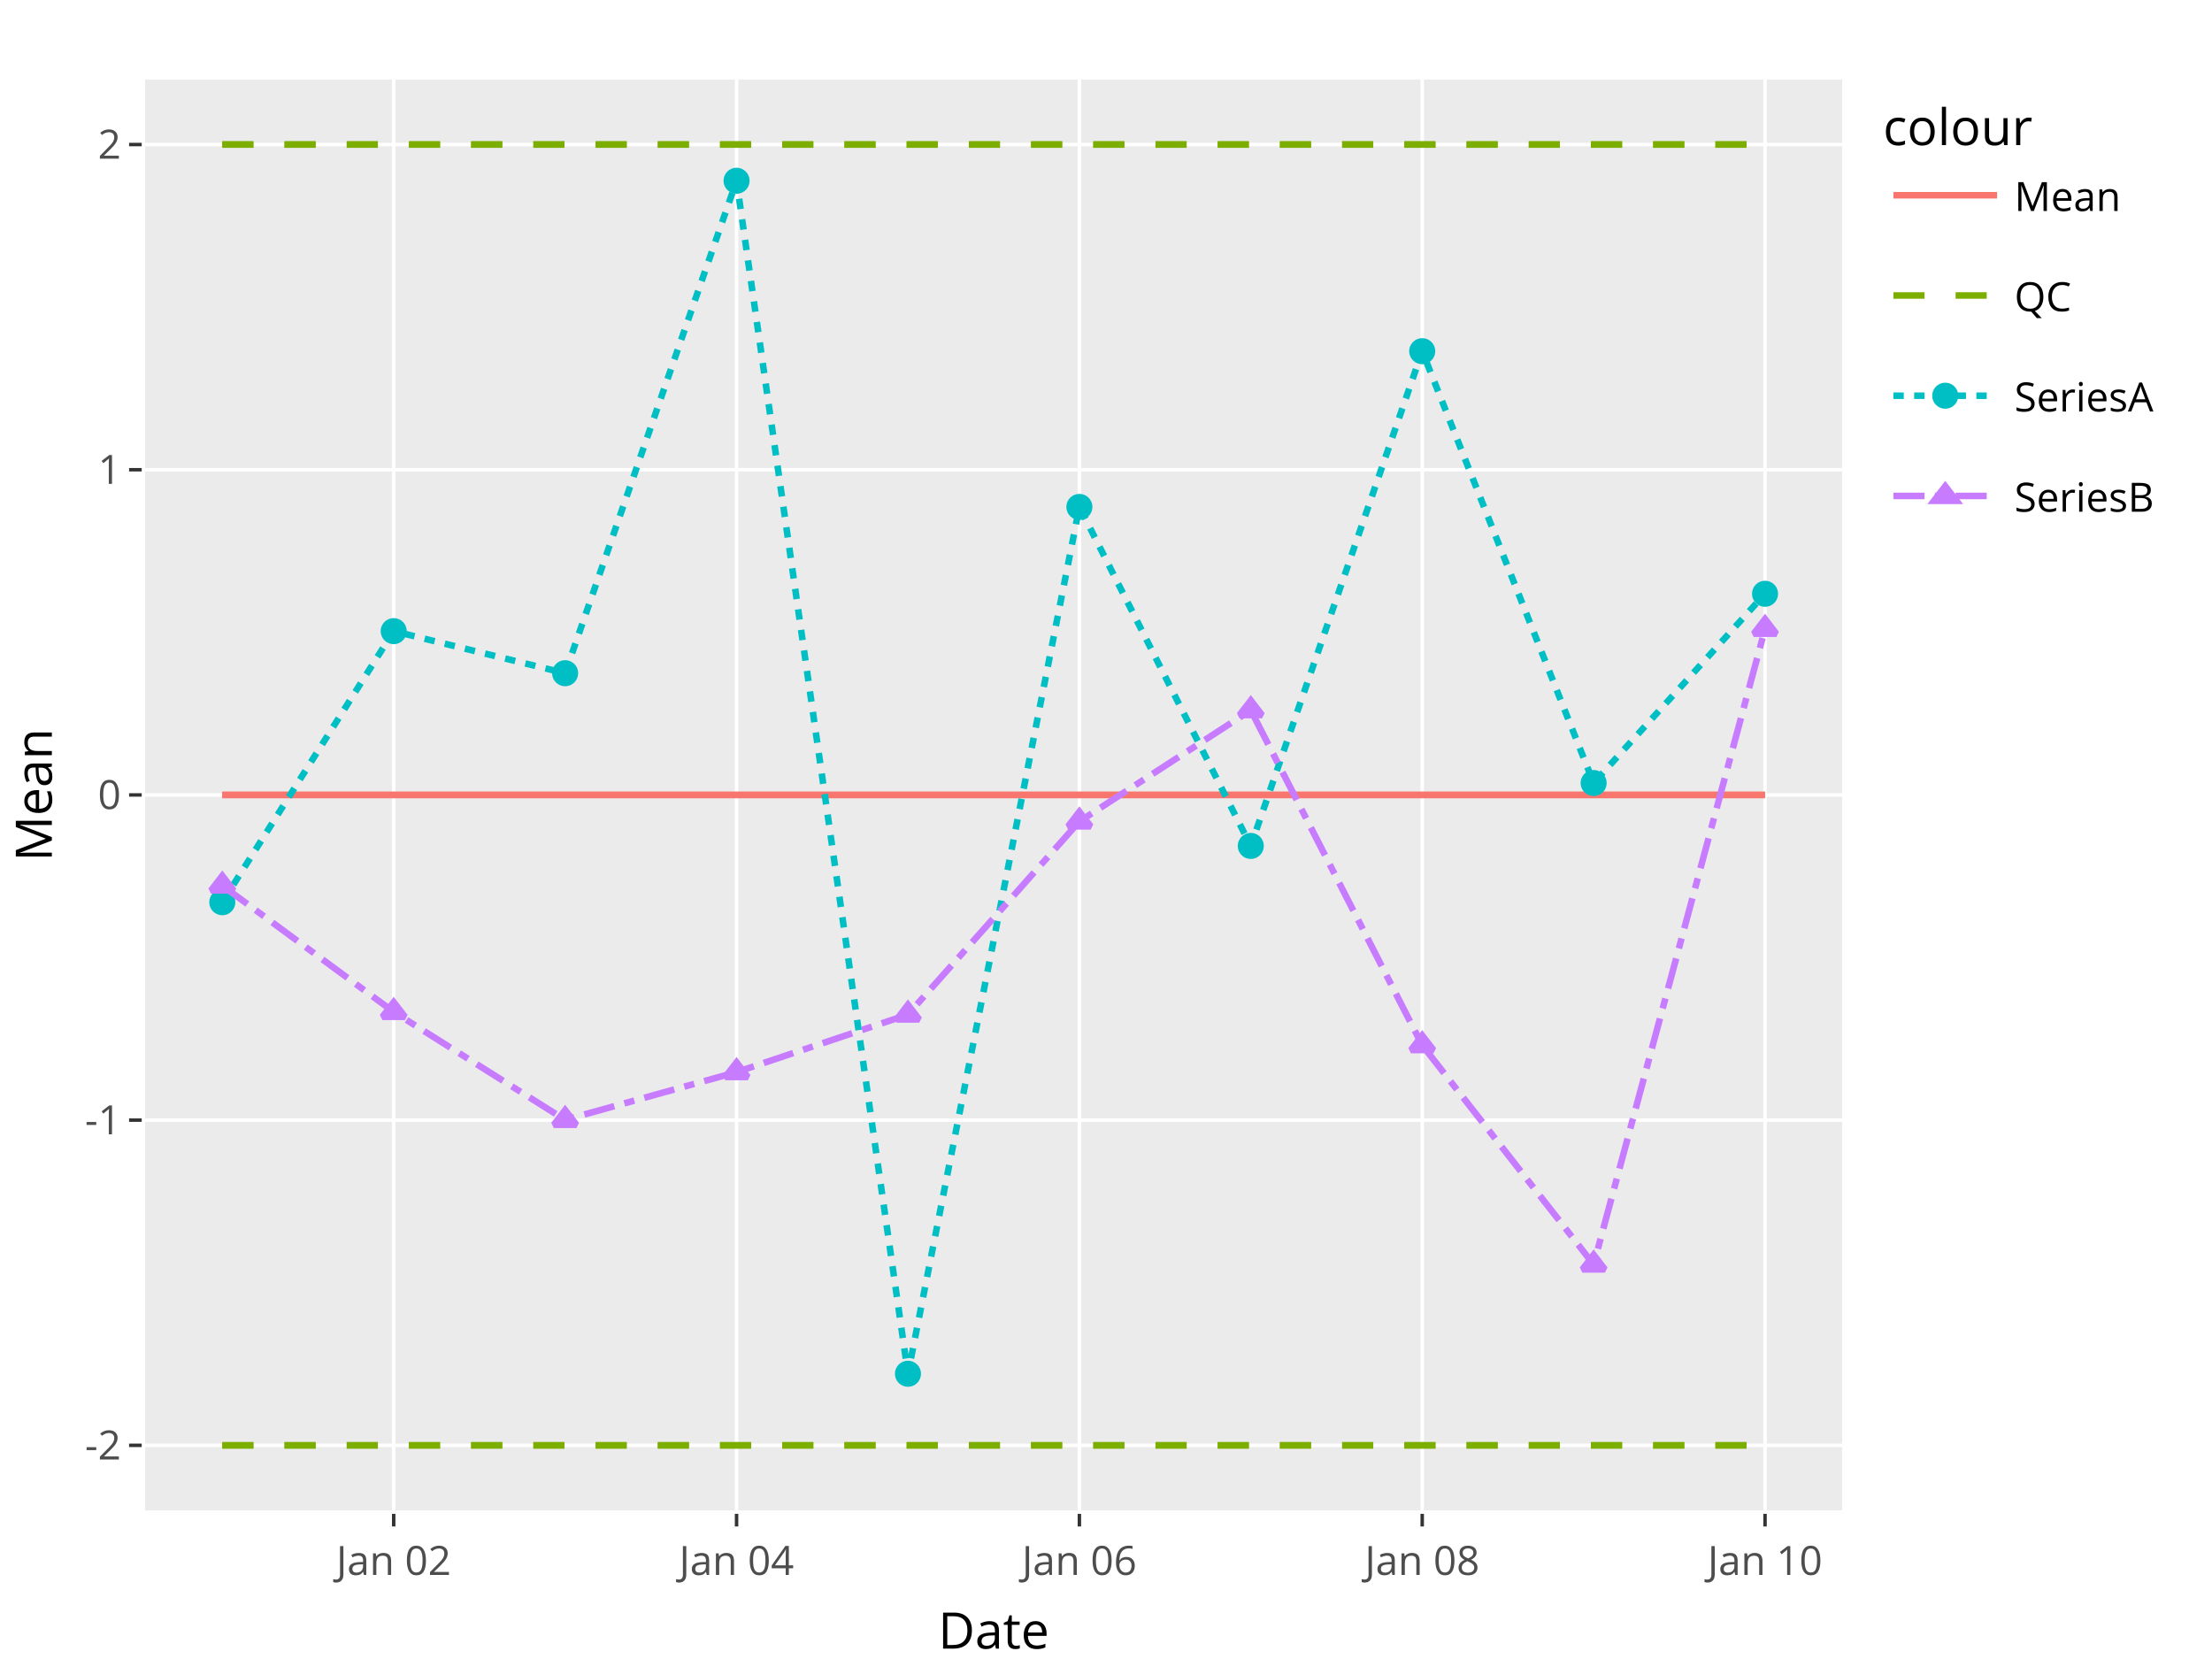
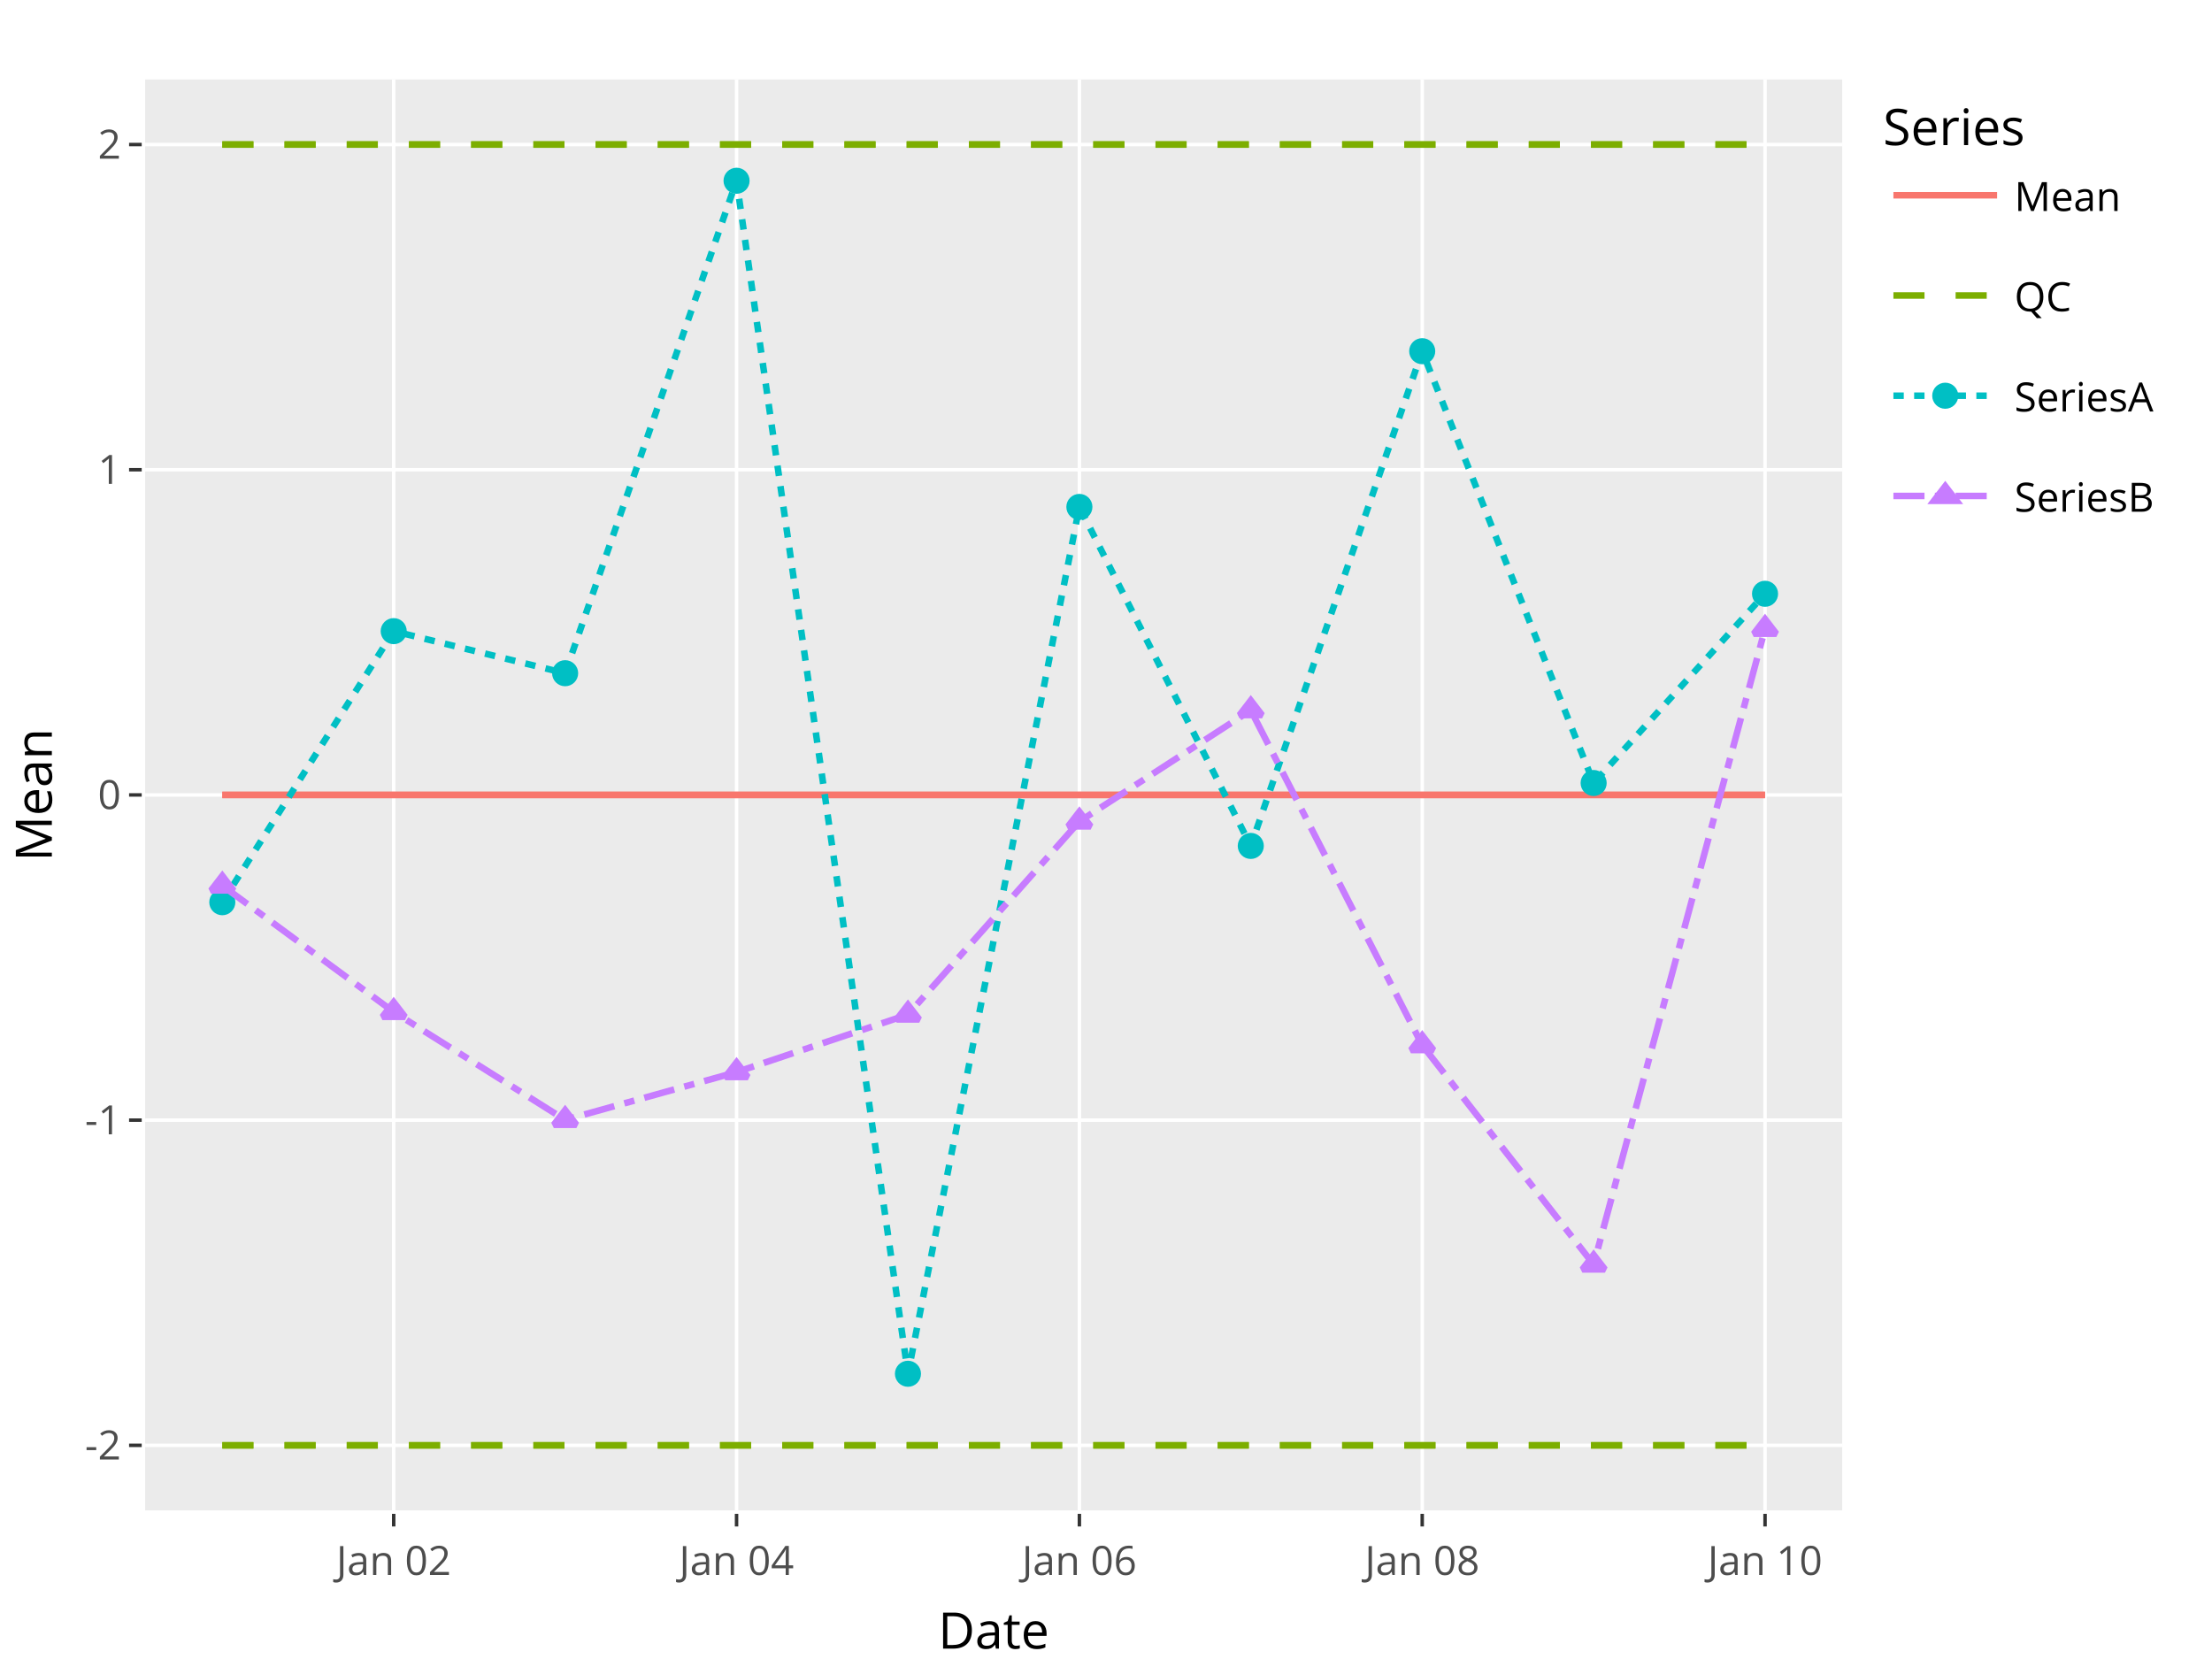
<svg xmlns="http://www.w3.org/2000/svg" class="main-svg" width="640" height="480" style="" viewBox="0 0 640 480">
  <rect x="0" y="0" width="640" height="480" style="fill: rgb(255, 255, 255); fill-opacity: 1;" />
  <defs id="defs-">
    <g class="clips">
      <clipPath id="clipxyplot" class="plotclip">
        <rect width="491" height="414" />
      </clipPath>
      <clipPath class="axesclip" id="clipx">
        <rect x="42" y="0" width="491" height="480" />
      </clipPath>
      <clipPath class="axesclip" id="clipy">
        <rect x="0" y="23" width="640" height="414" />
      </clipPath>
      <clipPath class="axesclip" id="clipxy">
        <rect x="42" y="23" width="491" height="414" />
      </clipPath>
    </g>
    <g class="gradients" />
    <g class="patterns" />
  </defs>
  <g class="bglayer">
    <rect class="bg" x="42" y="23" width="491" height="414" style="fill: rgb(235, 235, 235); fill-opacity: 1; stroke-width: 0;" />
  </g>
  <g class="layer-below">
    <g class="imagelayer" />
    <g class="shapelayer">
      <path data-index="0" fill-rule="evenodd" d="M42,437H533V23H42Z" style="opacity: 1; stroke: rgb(0, 0, 0); stroke-opacity: 0; fill: rgb(0, 0, 0); fill-opacity: 0; stroke-width: 0px;" />
    </g>
  </g>
  <g class="cartesianlayer">
    <g class="subplot xy">
      <g class="layer-subplot">
        <g class="shapelayer" />
        <g class="imagelayer" />
      </g>
      <g class="gridlayer">
        <g class="x">
          <path class="xgrid crisp" transform="translate(113.91,0)" d="M0,23v414" style="stroke: rgb(255, 255, 255); stroke-opacity: 1; stroke-width: 1px;" />
          <path class="xgrid crisp" transform="translate(213.11,0)" d="M0,23v414" style="stroke: rgb(255, 255, 255); stroke-opacity: 1; stroke-width: 1px;" />
          <path class="xgrid crisp" transform="translate(312.3,0)" d="M0,23v414" style="stroke: rgb(255, 255, 255); stroke-opacity: 1; stroke-width: 1px;" />
          <path class="xgrid crisp" transform="translate(411.49,0)" d="M0,23v414" style="stroke: rgb(255, 255, 255); stroke-opacity: 1; stroke-width: 1px;" />
          <path class="xgrid crisp" transform="translate(510.68,0)" d="M0,23v414" style="stroke: rgb(255, 255, 255); stroke-opacity: 1; stroke-width: 1px;" />
        </g>
        <g class="y">
          <path class="ygrid crisp" transform="translate(0,418.18)" d="M42,0h491" style="stroke: rgb(255, 255, 255); stroke-opacity: 1; stroke-width: 1px;" />
          <path class="ygrid crisp" transform="translate(0,324.09)" d="M42,0h491" style="stroke: rgb(255, 255, 255); stroke-opacity: 1; stroke-width: 1px;" />
          <path class="ygrid crisp" transform="translate(0,230)" d="M42,0h491" style="stroke: rgb(255, 255, 255); stroke-opacity: 1; stroke-width: 1px;" />
          <path class="ygrid crisp" transform="translate(0,135.91)" d="M42,0h491" style="stroke: rgb(255, 255, 255); stroke-opacity: 1; stroke-width: 1px;" />
          <path class="ygrid crisp" transform="translate(0,41.82)" d="M42,0h491" style="stroke: rgb(255, 255, 255); stroke-opacity: 1; stroke-width: 1px;" />
        </g>
      </g>
      <g class="zerolinelayer" />
      <path class="xlines-below" />
      <path class="ylines-below" />
      <g class="overlines-below" />
      <g class="xaxislayer-below" />
      <g class="yaxislayer-below" />
      <g class="overaxes-below" />
      <g class="plot" transform="translate(42,23)" clip-path="url(#clipxyplot)">
        <g class="scatterlayer mlayer">
          <g class="trace scatter trace-vdiffr-plotly-1" style="stroke-miterlimit: 2; opacity: 1;">
            <g class="fills" />
            <g class="errorbars" />
            <g class="lines">
              <path class="js-line" d="M22.32,207L468.68,207" style="vector-effect: non-scaling-stroke; fill: none; stroke: rgb(248, 118, 109); stroke-opacity: 1; stroke-width: 1.89px; opacity: 1;" />
            </g>
            <g class="points" />
            <g class="text" />
          </g>
          <g class="trace scatter trace-vdiffr-plotly-2" style="stroke-miterlimit: 2; opacity: 1;">
            <g class="fills" />
            <g class="errorbars" />
            <g class="lines">
              <path class="js-line" d="M22.32,207L468.68,207" style="vector-effect: non-scaling-stroke; fill: none; stroke: rgb(248, 118, 109); stroke-opacity: 1; stroke-width: 1.89px; opacity: 1;" />
            </g>
            <g class="points" />
            <g class="text" />
          </g>
          <g class="trace scatter trace-vdiffr-plotly-3" style="stroke-miterlimit: 2; opacity: 1;">
            <g class="fills" />
            <g class="errorbars" />
            <g class="lines">
              <path class="js-line" d="M22.32,18.82L468.68,18.82" style="vector-effect: non-scaling-stroke; fill: none; stroke: rgb(124, 174, 0); stroke-opacity: 1; stroke-width: 1.89px; opacity: 1; stroke-dasharray: 9px, 9px;" />
            </g>
            <g class="points" />
            <g class="text" />
          </g>
          <g class="trace scatter trace-vdiffr-plotly-4" style="stroke-miterlimit: 2; opacity: 1;">
            <g class="fills" />
            <g class="errorbars" />
            <g class="lines">
              <path class="js-line" d="M22.32,18.82L468.68,18.82" style="vector-effect: non-scaling-stroke; fill: none; stroke: rgb(124, 174, 0); stroke-opacity: 1; stroke-width: 1.89px; opacity: 1; stroke-dasharray: 9px, 9px;" />
            </g>
            <g class="points" />
            <g class="text" />
          </g>
          <g class="trace scatter trace-vdiffr-plotly-5" style="stroke-miterlimit: 2; opacity: 1;">
            <g class="fills" />
            <g class="errorbars" />
            <g class="lines">
              <path class="js-line" d="M22.32,395.18L468.68,395.18" style="vector-effect: non-scaling-stroke; fill: none; stroke: rgb(124, 174, 0); stroke-opacity: 1; stroke-width: 1.89px; opacity: 1; stroke-dasharray: 9px, 9px;" />
            </g>
            <g class="points" />
            <g class="text" />
          </g>
          <g class="trace scatter trace-vdiffr-plotly-6" style="stroke-miterlimit: 2; opacity: 1;">
            <g class="fills" />
            <g class="errorbars" />
            <g class="lines">
              <path class="js-line" d="M22.32,395.18L468.68,395.18" style="vector-effect: non-scaling-stroke; fill: none; stroke: rgb(124, 174, 0); stroke-opacity: 1; stroke-width: 1.89px; opacity: 1; stroke-dasharray: 9px, 9px;" />
            </g>
            <g class="points" />
            <g class="text" />
          </g>
          <g class="trace scatter trace-vdiffr-plotly-7" style="stroke-miterlimit: 2; opacity: 1;">
            <g class="fills" />
            <g class="errorbars" />
            <g class="lines">
              <path class="js-line" d="M22.32,238.04L71.91,159.61L121.51,171.78L171.11,29.3L220.7,374.47L270.3,123.67L319.89,221.75L369.49,78.61L419.09,203.55L468.68,148.8" style="vector-effect: non-scaling-stroke; fill: none; stroke: rgb(0, 191, 196); stroke-opacity: 1; stroke-width: 1.89px; opacity: 1; stroke-dasharray: 3px, 3px;" />
            </g>
            <g class="points">
              <path class="point" transform="translate(22.32,238.04)" d="M2.83,0A2.83,2.83 0 1,1 0,-2.83A2.83,2.83 0 0,1 2.83,0Z" style="opacity: 1; stroke-width: 1.89px; fill: rgb(0, 191, 196); fill-opacity: 1; stroke: rgb(0, 191, 196); stroke-opacity: 1;" />
              <path class="point" transform="translate(71.91,159.61)" d="M2.83,0A2.83,2.83 0 1,1 0,-2.83A2.83,2.83 0 0,1 2.83,0Z" style="opacity: 1; stroke-width: 1.89px; fill: rgb(0, 191, 196); fill-opacity: 1; stroke: rgb(0, 191, 196); stroke-opacity: 1;" />
              <path class="point" transform="translate(121.51,171.78)" d="M2.83,0A2.83,2.83 0 1,1 0,-2.83A2.83,2.83 0 0,1 2.83,0Z" style="opacity: 1; stroke-width: 1.89px; fill: rgb(0, 191, 196); fill-opacity: 1; stroke: rgb(0, 191, 196); stroke-opacity: 1;" />
              <path class="point" transform="translate(171.11,29.3)" d="M2.83,0A2.83,2.83 0 1,1 0,-2.83A2.83,2.83 0 0,1 2.83,0Z" style="opacity: 1; stroke-width: 1.89px; fill: rgb(0, 191, 196); fill-opacity: 1; stroke: rgb(0, 191, 196); stroke-opacity: 1;" />
              <path class="point" transform="translate(220.7,374.47)" d="M2.83,0A2.83,2.83 0 1,1 0,-2.83A2.83,2.83 0 0,1 2.83,0Z" style="opacity: 1; stroke-width: 1.89px; fill: rgb(0, 191, 196); fill-opacity: 1; stroke: rgb(0, 191, 196); stroke-opacity: 1;" />
              <path class="point" transform="translate(270.3,123.67)" d="M2.83,0A2.83,2.83 0 1,1 0,-2.83A2.83,2.83 0 0,1 2.83,0Z" style="opacity: 1; stroke-width: 1.89px; fill: rgb(0, 191, 196); fill-opacity: 1; stroke: rgb(0, 191, 196); stroke-opacity: 1;" />
              <path class="point" transform="translate(319.89,221.75)" d="M2.83,0A2.83,2.83 0 1,1 0,-2.83A2.83,2.83 0 0,1 2.83,0Z" style="opacity: 1; stroke-width: 1.89px; fill: rgb(0, 191, 196); fill-opacity: 1; stroke: rgb(0, 191, 196); stroke-opacity: 1;" />
              <path class="point" transform="translate(369.49,78.61)" d="M2.83,0A2.83,2.83 0 1,1 0,-2.83A2.83,2.83 0 0,1 2.83,0Z" style="opacity: 1; stroke-width: 1.89px; fill: rgb(0, 191, 196); fill-opacity: 1; stroke: rgb(0, 191, 196); stroke-opacity: 1;" />
              <path class="point" transform="translate(419.09,203.55)" d="M2.83,0A2.83,2.83 0 1,1 0,-2.83A2.83,2.83 0 0,1 2.83,0Z" style="opacity: 1; stroke-width: 1.89px; fill: rgb(0, 191, 196); fill-opacity: 1; stroke: rgb(0, 191, 196); stroke-opacity: 1;" />
              <path class="point" transform="translate(468.68,148.8)" d="M2.83,0A2.83,2.83 0 1,1 0,-2.83A2.83,2.83 0 0,1 2.83,0Z" style="opacity: 1; stroke-width: 1.89px; fill: rgb(0, 191, 196); fill-opacity: 1; stroke: rgb(0, 191, 196); stroke-opacity: 1;" />
            </g>
            <g class="text" />
          </g>
          <g class="trace scatter trace-vdiffr-plotly-8" style="stroke-miterlimit: 2; opacity: 1;">
            <g class="fills" />
            <g class="errorbars" />
            <g class="lines">
              <path class="js-line" d="M22.32,233.22L71.91,269.78L121.51,301.01L171.11,287.19L220.7,270.54L270.3,214.67L319.89,182.48L369.49,279.4L419.09,342.86L468.68,158.94" style="vector-effect: non-scaling-stroke; fill: none; stroke: rgb(199, 124, 255); stroke-opacity: 1; stroke-width: 1.89px; opacity: 1; stroke-dasharray: 9px, 3px, 3px, 3px;" />
            </g>
            <g class="points">
              <path class="point" transform="translate(22.32,233.22)" d="M-3.27,1.42H3.27L0,-2.83Z" style="opacity: 1; stroke-width: 1.89px; fill: rgb(199, 124, 255); fill-opacity: 1; stroke: rgb(199, 124, 255); stroke-opacity: 1;" />
              <path class="point" transform="translate(71.91,269.78)" d="M-3.27,1.42H3.27L0,-2.83Z" style="opacity: 1; stroke-width: 1.89px; fill: rgb(199, 124, 255); fill-opacity: 1; stroke: rgb(199, 124, 255); stroke-opacity: 1;" />
              <path class="point" transform="translate(121.51,301.01)" d="M-3.27,1.42H3.27L0,-2.83Z" style="opacity: 1; stroke-width: 1.89px; fill: rgb(199, 124, 255); fill-opacity: 1; stroke: rgb(199, 124, 255); stroke-opacity: 1;" />
              <path class="point" transform="translate(171.11,287.19)" d="M-3.27,1.42H3.27L0,-2.83Z" style="opacity: 1; stroke-width: 1.89px; fill: rgb(199, 124, 255); fill-opacity: 1; stroke: rgb(199, 124, 255); stroke-opacity: 1;" />
              <path class="point" transform="translate(220.7,270.54)" d="M-3.27,1.42H3.27L0,-2.83Z" style="opacity: 1; stroke-width: 1.89px; fill: rgb(199, 124, 255); fill-opacity: 1; stroke: rgb(199, 124, 255); stroke-opacity: 1;" />
              <path class="point" transform="translate(270.3,214.67)" d="M-3.27,1.42H3.27L0,-2.83Z" style="opacity: 1; stroke-width: 1.89px; fill: rgb(199, 124, 255); fill-opacity: 1; stroke: rgb(199, 124, 255); stroke-opacity: 1;" />
              <path class="point" transform="translate(319.89,182.48)" d="M-3.27,1.42H3.27L0,-2.83Z" style="opacity: 1; stroke-width: 1.89px; fill: rgb(199, 124, 255); fill-opacity: 1; stroke: rgb(199, 124, 255); stroke-opacity: 1;" />
              <path class="point" transform="translate(369.49,279.4)" d="M-3.27,1.42H3.27L0,-2.83Z" style="opacity: 1; stroke-width: 1.89px; fill: rgb(199, 124, 255); fill-opacity: 1; stroke: rgb(199, 124, 255); stroke-opacity: 1;" />
              <path class="point" transform="translate(419.09,342.86)" d="M-3.27,1.42H3.27L0,-2.83Z" style="opacity: 1; stroke-width: 1.89px; fill: rgb(199, 124, 255); fill-opacity: 1; stroke: rgb(199, 124, 255); stroke-opacity: 1;" />
              <path class="point" transform="translate(468.68,158.94)" d="M-3.27,1.42H3.27L0,-2.83Z" style="opacity: 1; stroke-width: 1.89px; fill: rgb(199, 124, 255); fill-opacity: 1; stroke: rgb(199, 124, 255); stroke-opacity: 1;" />
            </g>
            <g class="text" />
          </g>
        </g>
      </g>
      <g class="overplot" />
      <path class="xlines-above crisp" d="" style="fill: none; stroke-width: 1px; stroke: rgb(0, 0, 0); stroke-opacity: 0;" />
      <path class="ylines-above crisp" d="" style="fill: none; stroke-width: 1px; stroke: rgb(0, 0, 0); stroke-opacity: 0;" />
      <g class="overlines-above" />
      <g class="xaxislayer-above">
        <path class="xtick ticks crisp" d="M0,438v3.653" transform="translate(113.91,0)" style="stroke: rgb(51, 51, 51); stroke-opacity: 1; stroke-width: 1px;" />
        <path class="xtick ticks crisp" d="M0,438v3.653" transform="translate(213.11,0)" style="stroke: rgb(51, 51, 51); stroke-opacity: 1; stroke-width: 1px;" />
        <path class="xtick ticks crisp" d="M0,438v3.653" transform="translate(312.3,0)" style="stroke: rgb(51, 51, 51); stroke-opacity: 1; stroke-width: 1px;" />
        <path class="xtick ticks crisp" d="M0,438v3.653" transform="translate(411.49,0)" style="stroke: rgb(51, 51, 51); stroke-opacity: 1; stroke-width: 1px;" />
        <path class="xtick ticks crisp" d="M0,438v3.653" transform="translate(510.68,0)" style="stroke: rgb(51, 51, 51); stroke-opacity: 1; stroke-width: 1px;" />
        <g class="xtick">
          <text text-anchor="middle" x="0" y="455.68" transform="translate(113.91,0)" style="font-family: 'Open Sans', verdana, arial, sans-serif; font-size: 11.69px; fill: rgb(77, 77, 77); fill-opacity: 1; white-space: pre; opacity: 1;">Jan 02</text>
        </g>
        <g class="xtick">
          <text text-anchor="middle" x="0" y="455.68" style="font-family: 'Open Sans', verdana, arial, sans-serif; font-size: 11.69px; fill: rgb(77, 77, 77); fill-opacity: 1; white-space: pre; opacity: 1;" transform="translate(213.11,0)">Jan 04</text>
        </g>
        <g class="xtick">
          <text text-anchor="middle" x="0" y="455.68" style="font-family: 'Open Sans', verdana, arial, sans-serif; font-size: 11.69px; fill: rgb(77, 77, 77); fill-opacity: 1; white-space: pre; opacity: 1;" transform="translate(312.3,0)">Jan 06</text>
        </g>
        <g class="xtick">
          <text text-anchor="middle" x="0" y="455.68" style="font-family: 'Open Sans', verdana, arial, sans-serif; font-size: 11.69px; fill: rgb(77, 77, 77); fill-opacity: 1; white-space: pre; opacity: 1;" transform="translate(411.49,0)">Jan 08</text>
        </g>
        <g class="xtick">
          <text text-anchor="middle" x="0" y="455.68" style="font-family: 'Open Sans', verdana, arial, sans-serif; font-size: 11.69px; fill: rgb(77, 77, 77); fill-opacity: 1; white-space: pre; opacity: 1;" transform="translate(510.68,0)">Jan 10</text>
        </g>
      </g>
      <g class="yaxislayer-above">
        <path class="ytick ticks crisp" d="M41,0h-3.653" transform="translate(0,418.18)" style="stroke: rgb(51, 51, 51); stroke-opacity: 1; stroke-width: 1px;" />
        <path class="ytick ticks crisp" d="M41,0h-3.653" transform="translate(0,324.09)" style="stroke: rgb(51, 51, 51); stroke-opacity: 1; stroke-width: 1px;" />
        <path class="ytick ticks crisp" d="M41,0h-3.653" transform="translate(0,230)" style="stroke: rgb(51, 51, 51); stroke-opacity: 1; stroke-width: 1px;" />
        <path class="ytick ticks crisp" d="M41,0h-3.653" transform="translate(0,135.91)" style="stroke: rgb(51, 51, 51); stroke-opacity: 1; stroke-width: 1px;" />
        <path class="ytick ticks crisp" d="M41,0h-3.653" transform="translate(0,41.82)" style="stroke: rgb(51, 51, 51); stroke-opacity: 1; stroke-width: 1px;" />
        <g class="ytick">
          <text text-anchor="end" x="35.009" y="4.091" transform="translate(0,418.18)" style="font-family: 'Open Sans', verdana, arial, sans-serif; font-size: 11.69px; fill: rgb(77, 77, 77); fill-opacity: 1; white-space: pre; opacity: 1;">-2</text>
        </g>
        <g class="ytick">
          <text text-anchor="end" x="35.009" y="4.091" style="font-family: 'Open Sans', verdana, arial, sans-serif; font-size: 11.69px; fill: rgb(77, 77, 77); fill-opacity: 1; white-space: pre; opacity: 1;" transform="translate(0,324.09)">-1</text>
        </g>
        <g class="ytick">
          <text text-anchor="end" x="35.009" y="4.091" style="font-family: 'Open Sans', verdana, arial, sans-serif; font-size: 11.69px; fill: rgb(77, 77, 77); fill-opacity: 1; white-space: pre; opacity: 1;" transform="translate(0,230)">0</text>
        </g>
        <g class="ytick">
          <text text-anchor="end" x="35.009" y="4.091" style="font-family: 'Open Sans', verdana, arial, sans-serif; font-size: 11.69px; fill: rgb(77, 77, 77); fill-opacity: 1; white-space: pre; opacity: 1;" transform="translate(0,135.91)">1</text>
        </g>
        <g class="ytick">
          <text text-anchor="end" x="35.009" y="4.091" style="font-family: 'Open Sans', verdana, arial, sans-serif; font-size: 11.69px; fill: rgb(77, 77, 77); fill-opacity: 1; white-space: pre; opacity: 1;" transform="translate(0,41.82)">2</text>
        </g>
      </g>
      <g class="overaxes-above" />
    </g>
  </g>
  <g class="polarlayer" />
  <g class="smithlayer" />
  <g class="ternarylayer" />
  <g class="geolayer" />
  <g class="funnelarealayer" />
  <g class="pielayer" />
  <g class="iciclelayer" />
  <g class="treemaplayer" />
  <g class="sunburstlayer" />
  <g class="glimages" />
  <defs id="topdefs-">
    <g class="clips" />
    <clipPath id="legend">
      <rect width="90" height="135" x="0" y="0" />
    </clipPath>
  </defs>
  <g class="layer-above">
    <g class="imagelayer" />
    <g class="shapelayer" />
  </g>
  <g class="infolayer">
    <g class="legend" pointer-events="all" transform="translate(542.82,23)">
      <rect class="bg" shape-rendering="crispEdges" style="stroke: rgb(0, 0, 0); stroke-opacity: 0; fill: rgb(255, 255, 255); fill-opacity: 1; stroke-width: 0px;" width="90" height="135" x="0" y="0" />
      <g class="scrollbox" transform="" clip-path="url(#legend)">
-         <text class="legendtitletext" text-anchor="start" x="2" y="18.995" style="font-family: 'Open Sans', verdana, arial, sans-serif; font-size: 14.612px; fill: rgb(0, 0, 0); fill-opacity: 1; white-space: pre;">colour</text>
+         <text class="legendtitletext" text-anchor="start" x="2" y="18.995" style="font-family: 'Open Sans', verdana, arial, sans-serif; font-size: 14.612px; fill: rgb(0, 0, 0); fill-opacity: 1; white-space: pre;">Series</text>
        <g class="groups" transform="">
          <g class="traces" transform="translate(0,33.49543)" style="opacity: 1;">
            <text class="legendtext" text-anchor="start" x="40" y="4.559" style="font-family: 'Open Sans', verdana, arial, sans-serif; font-size: 11.69px; fill: rgb(0, 0, 0); fill-opacity: 1; white-space: pre;">Mean</text>
            <g class="layers" style="opacity: 1;">
              <g class="legendfill" />
              <g class="legendlines">
                <path class="js-line" d="M5,0h30" style="fill: none; stroke: rgb(248, 118, 109); stroke-opacity: 1; stroke-width: 1.89px;" />
              </g>
              <g class="legendsymbols">
                <g class="legendpoints" />
              </g>
            </g>
            <rect class="legendtoggle" x="0" y="-9.5" width="84.188" height="19" style="fill: rgb(0, 0, 0); fill-opacity: 0;" />
          </g>
        </g>
        <g class="groups" transform="translate(0,10)">
          <g class="traces" transform="translate(0,52.49543)" style="opacity: 1;">
            <text class="legendtext" text-anchor="start" x="40" y="4.559" style="font-family: 'Open Sans', verdana, arial, sans-serif; font-size: 11.69px; fill: rgb(0, 0, 0); fill-opacity: 1; white-space: pre;">QC</text>
            <g class="layers" style="opacity: 1;">
              <g class="legendfill" />
              <g class="legendlines">
                <path class="js-line" d="M5,0h30" style="fill: none; stroke: rgb(124, 174, 0); stroke-opacity: 1; stroke-dasharray: 9px, 9px; stroke-width: 1.89px;" />
              </g>
              <g class="legendsymbols">
                <g class="legendpoints" />
              </g>
            </g>
            <rect class="legendtoggle" x="0" y="-9.5" width="84.188" height="19" style="fill: rgb(0, 0, 0); fill-opacity: 0;" />
          </g>
        </g>
        <g class="groups" transform="translate(0,20)">
          <g class="traces" transform="translate(0,71.49543)" style="opacity: 1;">
            <text class="legendtext" text-anchor="start" x="40" y="4.559" style="font-family: 'Open Sans', verdana, arial, sans-serif; font-size: 11.69px; fill: rgb(0, 0, 0); fill-opacity: 1; white-space: pre;">SeriesA</text>
            <g class="layers" style="opacity: 1;">
              <g class="legendfill" />
              <g class="legendlines">
                <path class="js-line" d="M5,0h30" style="fill: none; stroke: rgb(0, 191, 196); stroke-opacity: 1; stroke-dasharray: 3px, 3px; stroke-width: 1.89px;" />
              </g>
              <g class="legendsymbols">
                <g class="legendpoints">
                  <path class="scatterpts" transform="translate(20,0)" d="M2.83,0A2.83,2.83 0 1,1 0,-2.83A2.83,2.83 0 0,1 2.83,0Z" style="opacity: 1; stroke-width: 1.89px; fill: rgb(0, 191, 196); fill-opacity: 1; stroke: rgb(0, 191, 196); stroke-opacity: 1;" />
                </g>
              </g>
            </g>
            <rect class="legendtoggle" x="0" y="-9.5" width="84.188" height="19" style="fill: rgb(0, 0, 0); fill-opacity: 0;" />
          </g>
        </g>
        <g class="groups" transform="translate(0,30)">
          <g class="traces" transform="translate(0,90.49543)" style="opacity: 1;">
            <text class="legendtext" text-anchor="start" x="40" y="4.559" style="font-family: 'Open Sans', verdana, arial, sans-serif; font-size: 11.69px; fill: rgb(0, 0, 0); fill-opacity: 1; white-space: pre;">SeriesB</text>
            <g class="layers" style="opacity: 1;">
              <g class="legendfill" />
              <g class="legendlines">
                <path class="js-line" d="M5,0h30" style="fill: none; stroke: rgb(199, 124, 255); stroke-opacity: 1; stroke-dasharray: 9px, 3px, 3px, 3px; stroke-width: 1.89px;" />
              </g>
              <g class="legendsymbols">
                <g class="legendpoints">
                  <path class="scatterpts" transform="translate(20,0)" d="M-3.27,1.42H3.27L0,-2.83Z" style="opacity: 1; stroke-width: 1.89px; fill: rgb(199, 124, 255); fill-opacity: 1; stroke: rgb(199, 124, 255); stroke-opacity: 1;" />
                </g>
              </g>
            </g>
            <rect class="legendtoggle" x="0" y="-9.5" width="84.188" height="19" style="fill: rgb(0, 0, 0); fill-opacity: 0;" />
          </g>
        </g>
      </g>
      <rect class="scrollbar" rx="20" ry="3" width="0" height="0" style="fill: rgb(128, 139, 164); fill-opacity: 1;" x="0" y="0" />
    </g>
    <g class="g-gtitle" />
    <g class="g-xtitle" transform="translate(0,-13.83562)">
      <text class="xtitle" x="287.5" y="490.836" text-anchor="middle" style="font-family: 'Open Sans', verdana, arial, sans-serif; font-size: 14.61px; fill: rgb(0, 0, 0); opacity: 1; font-weight: normal; white-space: pre;">Date</text>
    </g>
    <g class="g-ytitle" transform="translate(12.22363,0)">
      <text class="ytitle" transform="rotate(-90,2.776256,230)" x="2.776" y="230" text-anchor="middle" style="font-family: 'Open Sans', verdana, arial, sans-serif; font-size: 14.61px; fill: rgb(0, 0, 0); opacity: 1; font-weight: normal; white-space: pre;">Mean</text>
    </g>
  </g>
</svg>
